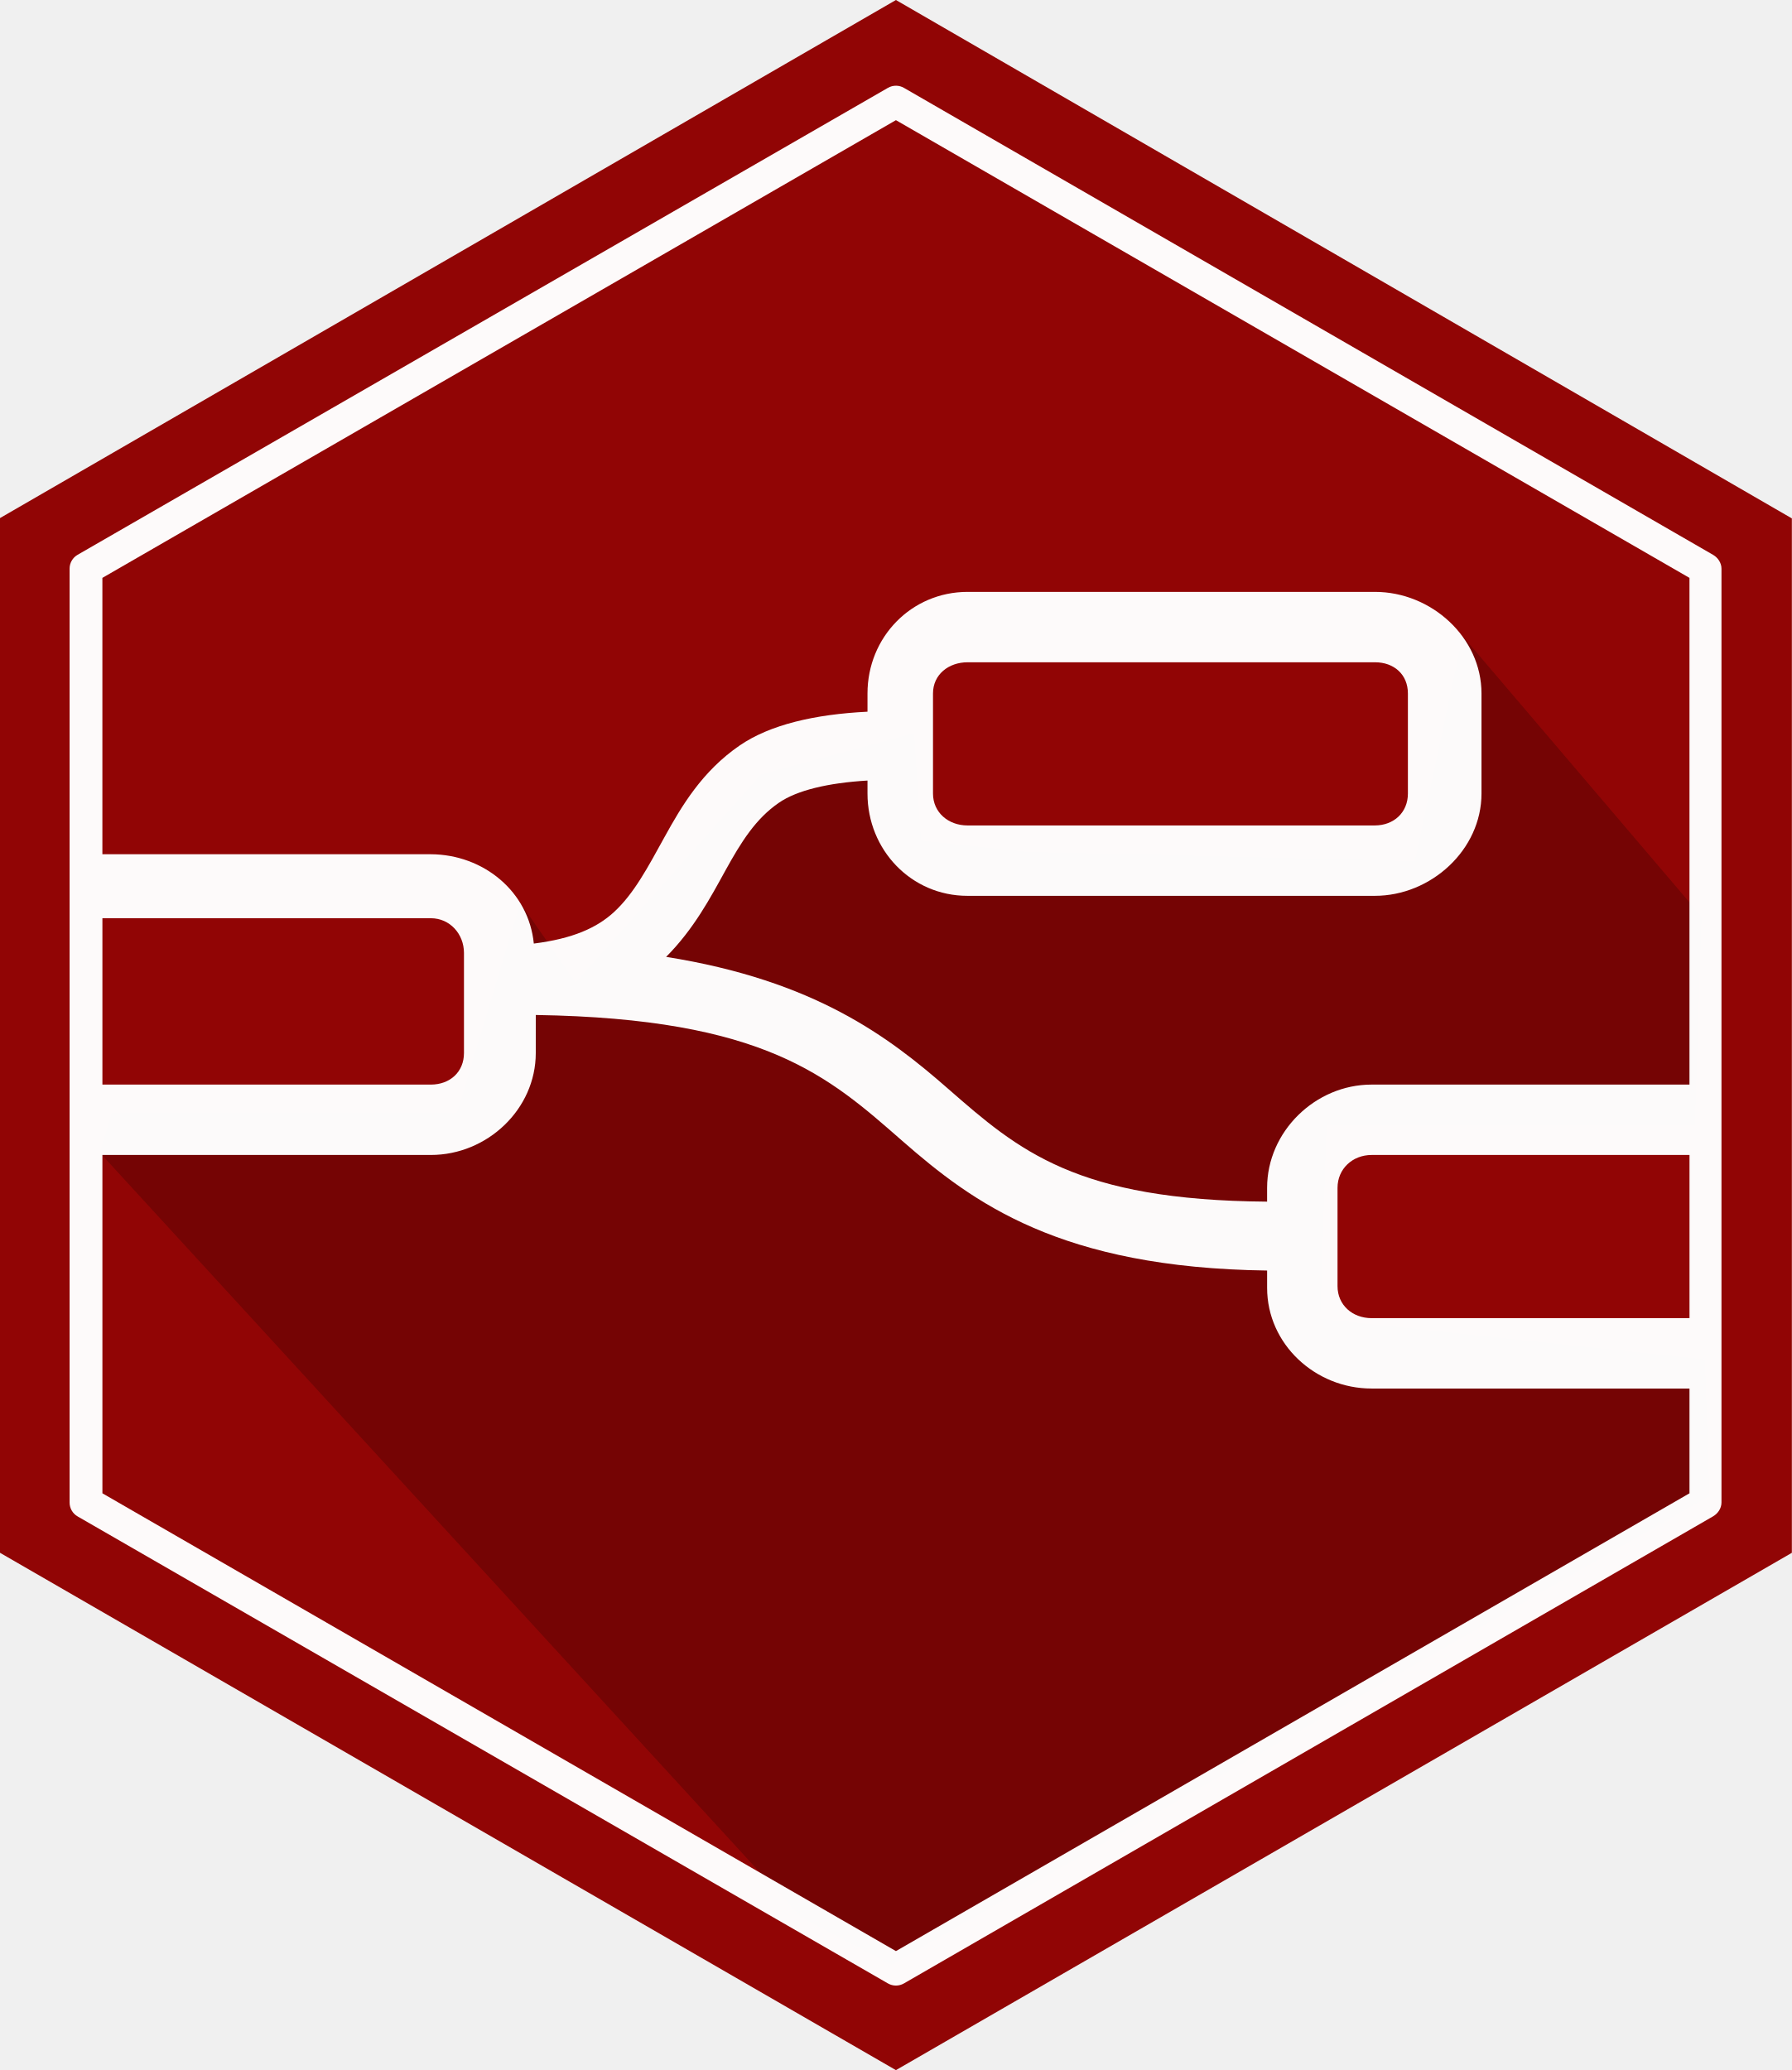
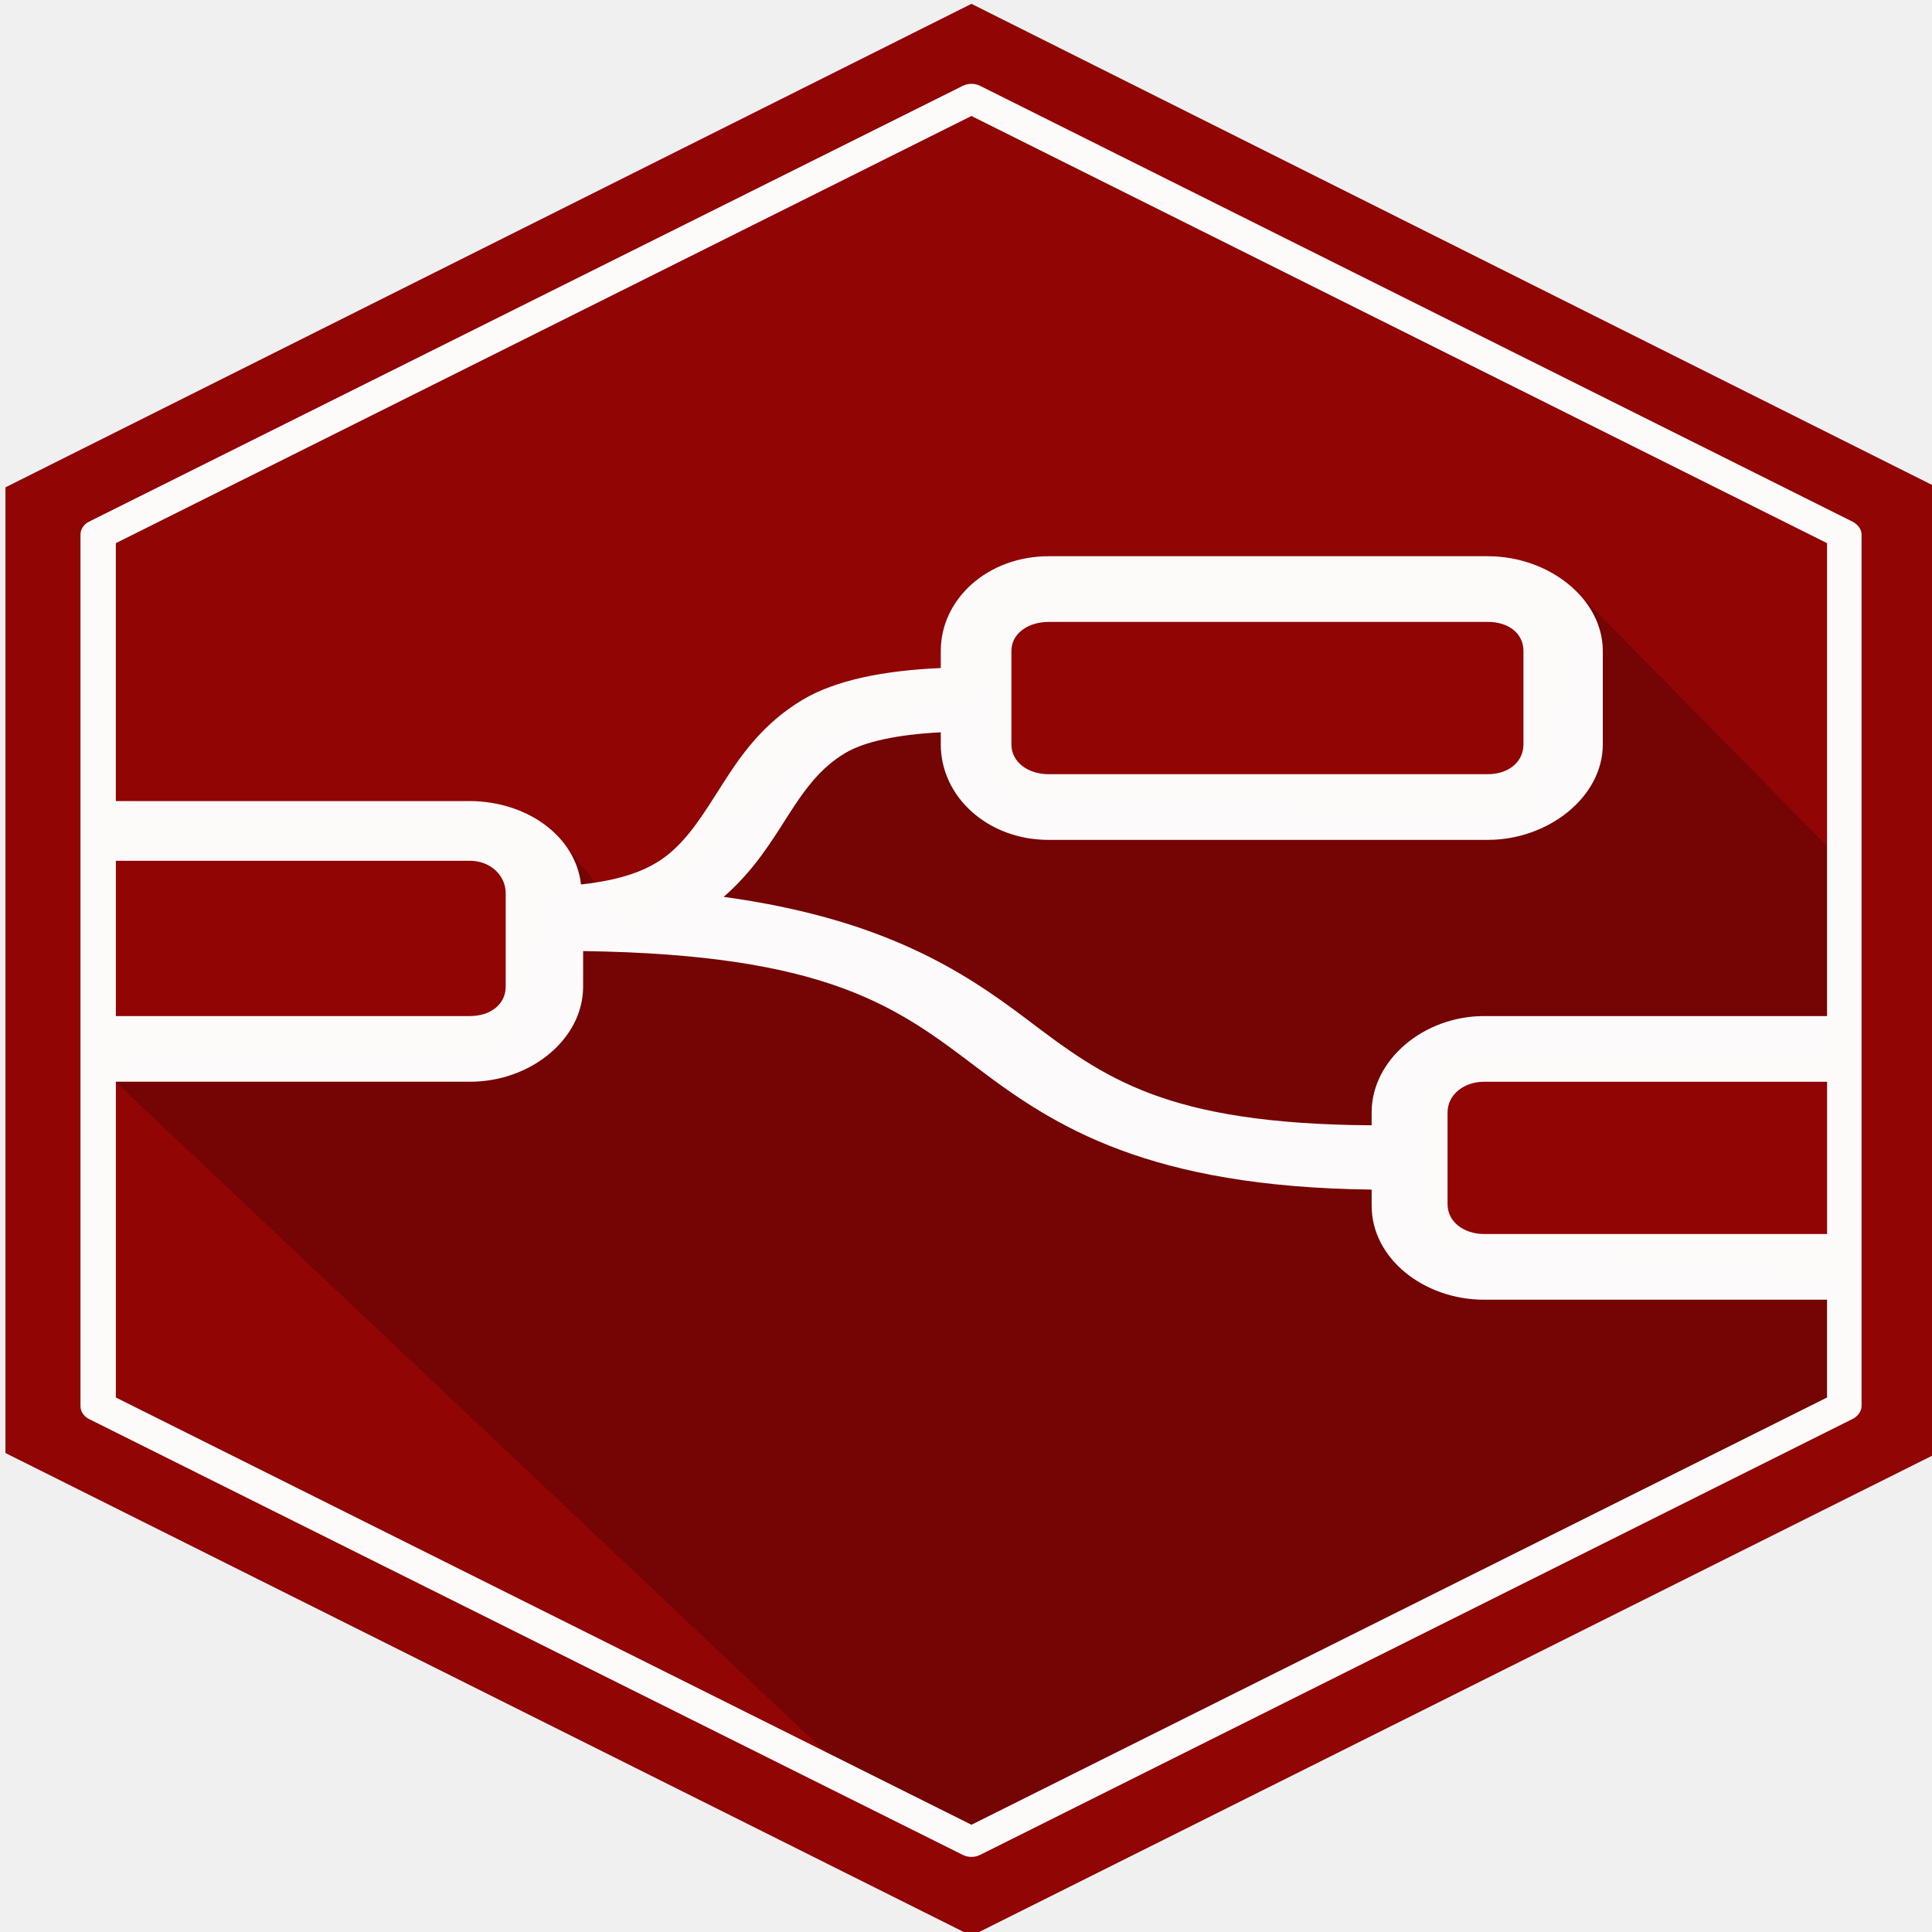
- <svg xmlns="http://www.w3.org/2000/svg" height="647" width="560" version="1.1" viewBox="0 0 560 647">
-   <g transform="translate(0 -405.36)">
-     <g transform="translate(.000014172 .000022107)">
-       <path opacity="0.98" style="color-rendering:auto;color:#000000;isolation:auto;mix-blend-mode:normal;shape-rendering:auto;solid-color:#000000;image-rendering:auto" d="m280 405.36 280 162.03v323.32l-280 161.69-280-161.7-0-323.41z" fill="#8f0000" />
-       <path d="m278.57 1019.5-28.122-14.758-219.32-239.19 3.867-12.478h107.86l19.715-65.534 17.337 24.866 57.948-65.047 47.857-12.857 2.143 33.571 33.571 3.571 33.571 0.714 87.143 2.143 14.96-70.328 74.709 87.705-2.094 65.238-115.11 0.03-1.984 60.416 120.23 12.653 1.425 42.694z" fill-opacity=".199" fill-rule="evenodd" />
-       <path opacity="0.98" style="color-rendering:auto;text-decoration-color:#000000;color:#000000;isolation:auto;mix-blend-mode:normal;shape-rendering:auto;solid-color:#000000;block-progression:tb;text-decoration-line:none;text-decoration-style:solid;image-rendering:auto;white-space:normal;text-indent:0;text-transform:none" d="m21.75 766.85v108.15c-0 1.786 0.953 3.437 2.5 4.33l253.25 145.97c1.547 0.893 3.453 0.893 5 0l252.86-145.98c1.547-0.893 2.643-2.544 2.643-4.33v-35.361-22.285-50.504-22.281-161.46c0-1.786-1.095-3.437-2.643-4.33l-252.86-145.95c-0.726-0.418-1.545-0.647-2.383-0.666-0.917-0.022-1.822 0.208-2.617 0.666l-253.25 145.95c-1.547 0.893-2.5 2.544-2.5 4.33v88.68 20.795 51.99zm258.25-323.93l248 143.06v158.38h-99.357c-17.583 0-32.643 14.683-32.643 32.267v4.32c-59.713-0.442-77.52-15.896-99.729-35.316-18.46-16.144-41.584-33.808-88.092-41.188 8.671-8.697 13.887-18.575 18.533-27.002 4.994-9.055 9.51-16.227 16.734-21.184 5.626-3.862 15.231-6.189 27.666-6.928v4.061c0 17.583 13.655 31.97 31.238 31.97h127.3c17.583 0 33.352-14.386 33.352-31.97v-31.279c0-17.583-15.706-31.75-33.289-31.75l-127.3-0.002c-17.583 0-31.301 14.167-31.301 31.75v5.703c-16.445 0.811-30.442 4.032-39.949 10.557-11.762 8.073-18.195 19.038-23.461 28.586-5.266 9.548-9.583 17.764-15.855 23.518-5.349 4.905-12.841 8.272-25.018 9.809-1.575-16.163-15.629-27.827-32.172-27.921h-102.66v-86.38zm22.414 169.44h127.3c5.937 0 10.289 3.812 10.289 9.749v31.279c0 5.937-4.415 9.972-10.352 9.972h-127.3c-5.937 0-10.766-4.035-10.766-9.972v-31.279c0-5.937 4.892-9.749 10.828-9.749zm-270.41 80h102.65c5.937 0 10.348 4.92 10.348 10.857v31.281c0 5.937-4.411 9.862-10.348 9.862h-102.65zm135.44 30.243c71.712 1.129 91.494 19.195 114.55 39.359 22.126 19.349 49.351 39.661 114.01 40.516v5.43c0 17.583 15.059 31.452 32.643 31.452h99.357v32.747l-248 143.09-248-143.09v-105.75h102.66c17.583 0 32.777-14.277 32.777-31.86zm261.21 43.757h99.355v51h-99.355c-5.937 0-10.645-4.066-10.645-10.003v-30.73c0-5.937 4.708-10.267 10.645-10.267z" fill="#fff" />
+ <svg xmlns="http://www.w3.org/2000/svg" height="100" width="100" version="1.1" viewBox="0 0 100 100" id="svg2">
+   <defs id="defs18" />
+   <g transform="matrix(0.1785714,0,0,0.1545499,0.2816905,-62.44994)" id="g6">
+     <g transform="translate(1.4172e-5,2.2107e-5)" id="g8">
+       <path style="color:#000000;opacity:0.98;isolation:auto;mix-blend-mode:normal;solid-color:#000000;fill:#8f0000;color-rendering:auto;image-rendering:auto;shape-rendering:auto" d="M 280,405.36 560,567.39 560,890.71 280,1052.4 0,890.7 -5.5092e-6,567.29 Z" id="path10" />
+       <path d="m 278.57,1019.5 -28.122,-14.758 -219.32,-239.19 3.867,-12.478 107.86,0 19.715,-65.534 17.337,24.866 57.948,-65.047 47.857,-12.857 2.143,33.571 33.571,3.571 33.571,0.714 87.143,2.143 14.96,-70.328 74.709,87.705 -2.094,65.238 -115.11,0.03 -1.984,60.416 120.23,12.653 1.425,42.694 z" id="path12" style="fill-opacity:0.199;fill-rule:evenodd" />
+       <path style="color:#000000;text-indent:0;text-decoration:none;text-decoration-line:none;text-decoration-style:solid;text-decoration-color:#000000;text-transform:none;block-progression:tb;white-space:normal;opacity:0.98;isolation:auto;mix-blend-mode:normal;solid-color:#000000;fill:#ffffff;color-rendering:auto;image-rendering:auto;shape-rendering:auto" d="m 21.75,766.85 0,108.15 c -1.46e-4,1.786 0.953,3.437 2.5,4.33 l 253.25,145.97 c 1.547,0.893 3.453,0.893 5,0 l 252.86,-145.98 c 1.547,-0.893 2.643,-2.544 2.643,-4.33 l 0,-35.361 0,-22.285 0,-50.504 0,-22.281 0,-161.46 c 1.5e-4,-1.786 -1.095,-3.437 -2.643,-4.33 L 282.5,432.819 c -0.726,-0.418 -1.545,-0.647 -2.383,-0.666 -0.917,-0.022 -1.822,0.208 -2.617,0.666 l -253.25,145.95 c -1.547,0.893 -2.5,2.544 -2.5,4.33 l 0,88.68 0,20.795 0,51.99 z M 280,442.92 l 248,143.06 0,158.38 -99.357,0 C 411.06,744.36 396,759.043 396,776.627 l 0,4.32 c -59.713,-0.442 -77.52,-15.896 -99.729,-35.316 -18.46,-16.144 -41.584,-33.808 -88.092,-41.188 8.671,-8.697 13.887,-18.575 18.533,-27.002 4.994,-9.055 9.51,-16.227 16.734,-21.184 5.626,-3.862 15.231,-6.189 27.666,-6.928 l 0,4.061 c 0,17.583 13.655,31.97 31.238,31.97 l 127.3,0 c 17.583,0 33.352,-14.386 33.352,-31.97 l 0,-31.279 c 0,-17.583 -15.706,-31.75 -33.289,-31.75 l -127.3,-0.002 c -17.583,0 -31.301,14.167 -31.301,31.75 l 0,5.703 c -16.445,0.811 -30.442,4.032 -39.949,10.557 -11.762,8.073 -18.195,19.038 -23.461,28.586 -5.266,9.548 -9.583,17.764 -15.855,23.518 -5.349,4.905 -12.841,8.272 -25.018,9.809 -1.575,-16.163 -15.629,-27.827 -32.172,-27.921 l -102.66,0 0,-86.38 z m 22.414,169.44 127.3,0 c 5.937,0 10.289,3.812 10.289,9.749 l 0,31.279 c 0,5.937 -4.415,9.972 -10.352,9.972 l -127.3,0 c -5.937,0 -10.766,-4.035 -10.766,-9.972 l 0,-31.279 c 0,-5.937 4.892,-9.749 10.828,-9.749 z m -270.41,80 102.65,0 c 5.937,0 10.348,4.92 10.348,10.857 l 0,31.281 c 0,5.937 -4.411,9.862 -10.348,9.862 l -102.65,0 z m 135.44,30.243 c 71.712,1.129 91.494,19.195 114.55,39.359 22.126,19.349 49.351,39.661 114.01,40.516 l 0,5.43 c 0,17.583 15.059,31.452 32.643,31.452 l 99.357,0 0,32.747 -248,143.09 -248,-143.09 0,-105.75 102.66,0 c 17.583,0 32.777,-14.277 32.777,-31.86 z m 261.21,43.757 99.355,0 0,51 -99.355,0 c -5.937,0 -10.645,-4.066 -10.645,-10.003 l 0,-30.73 c 0,-5.937 4.708,-10.267 10.645,-10.267 z" id="path14" />
    </g>
  </g>
</svg>
